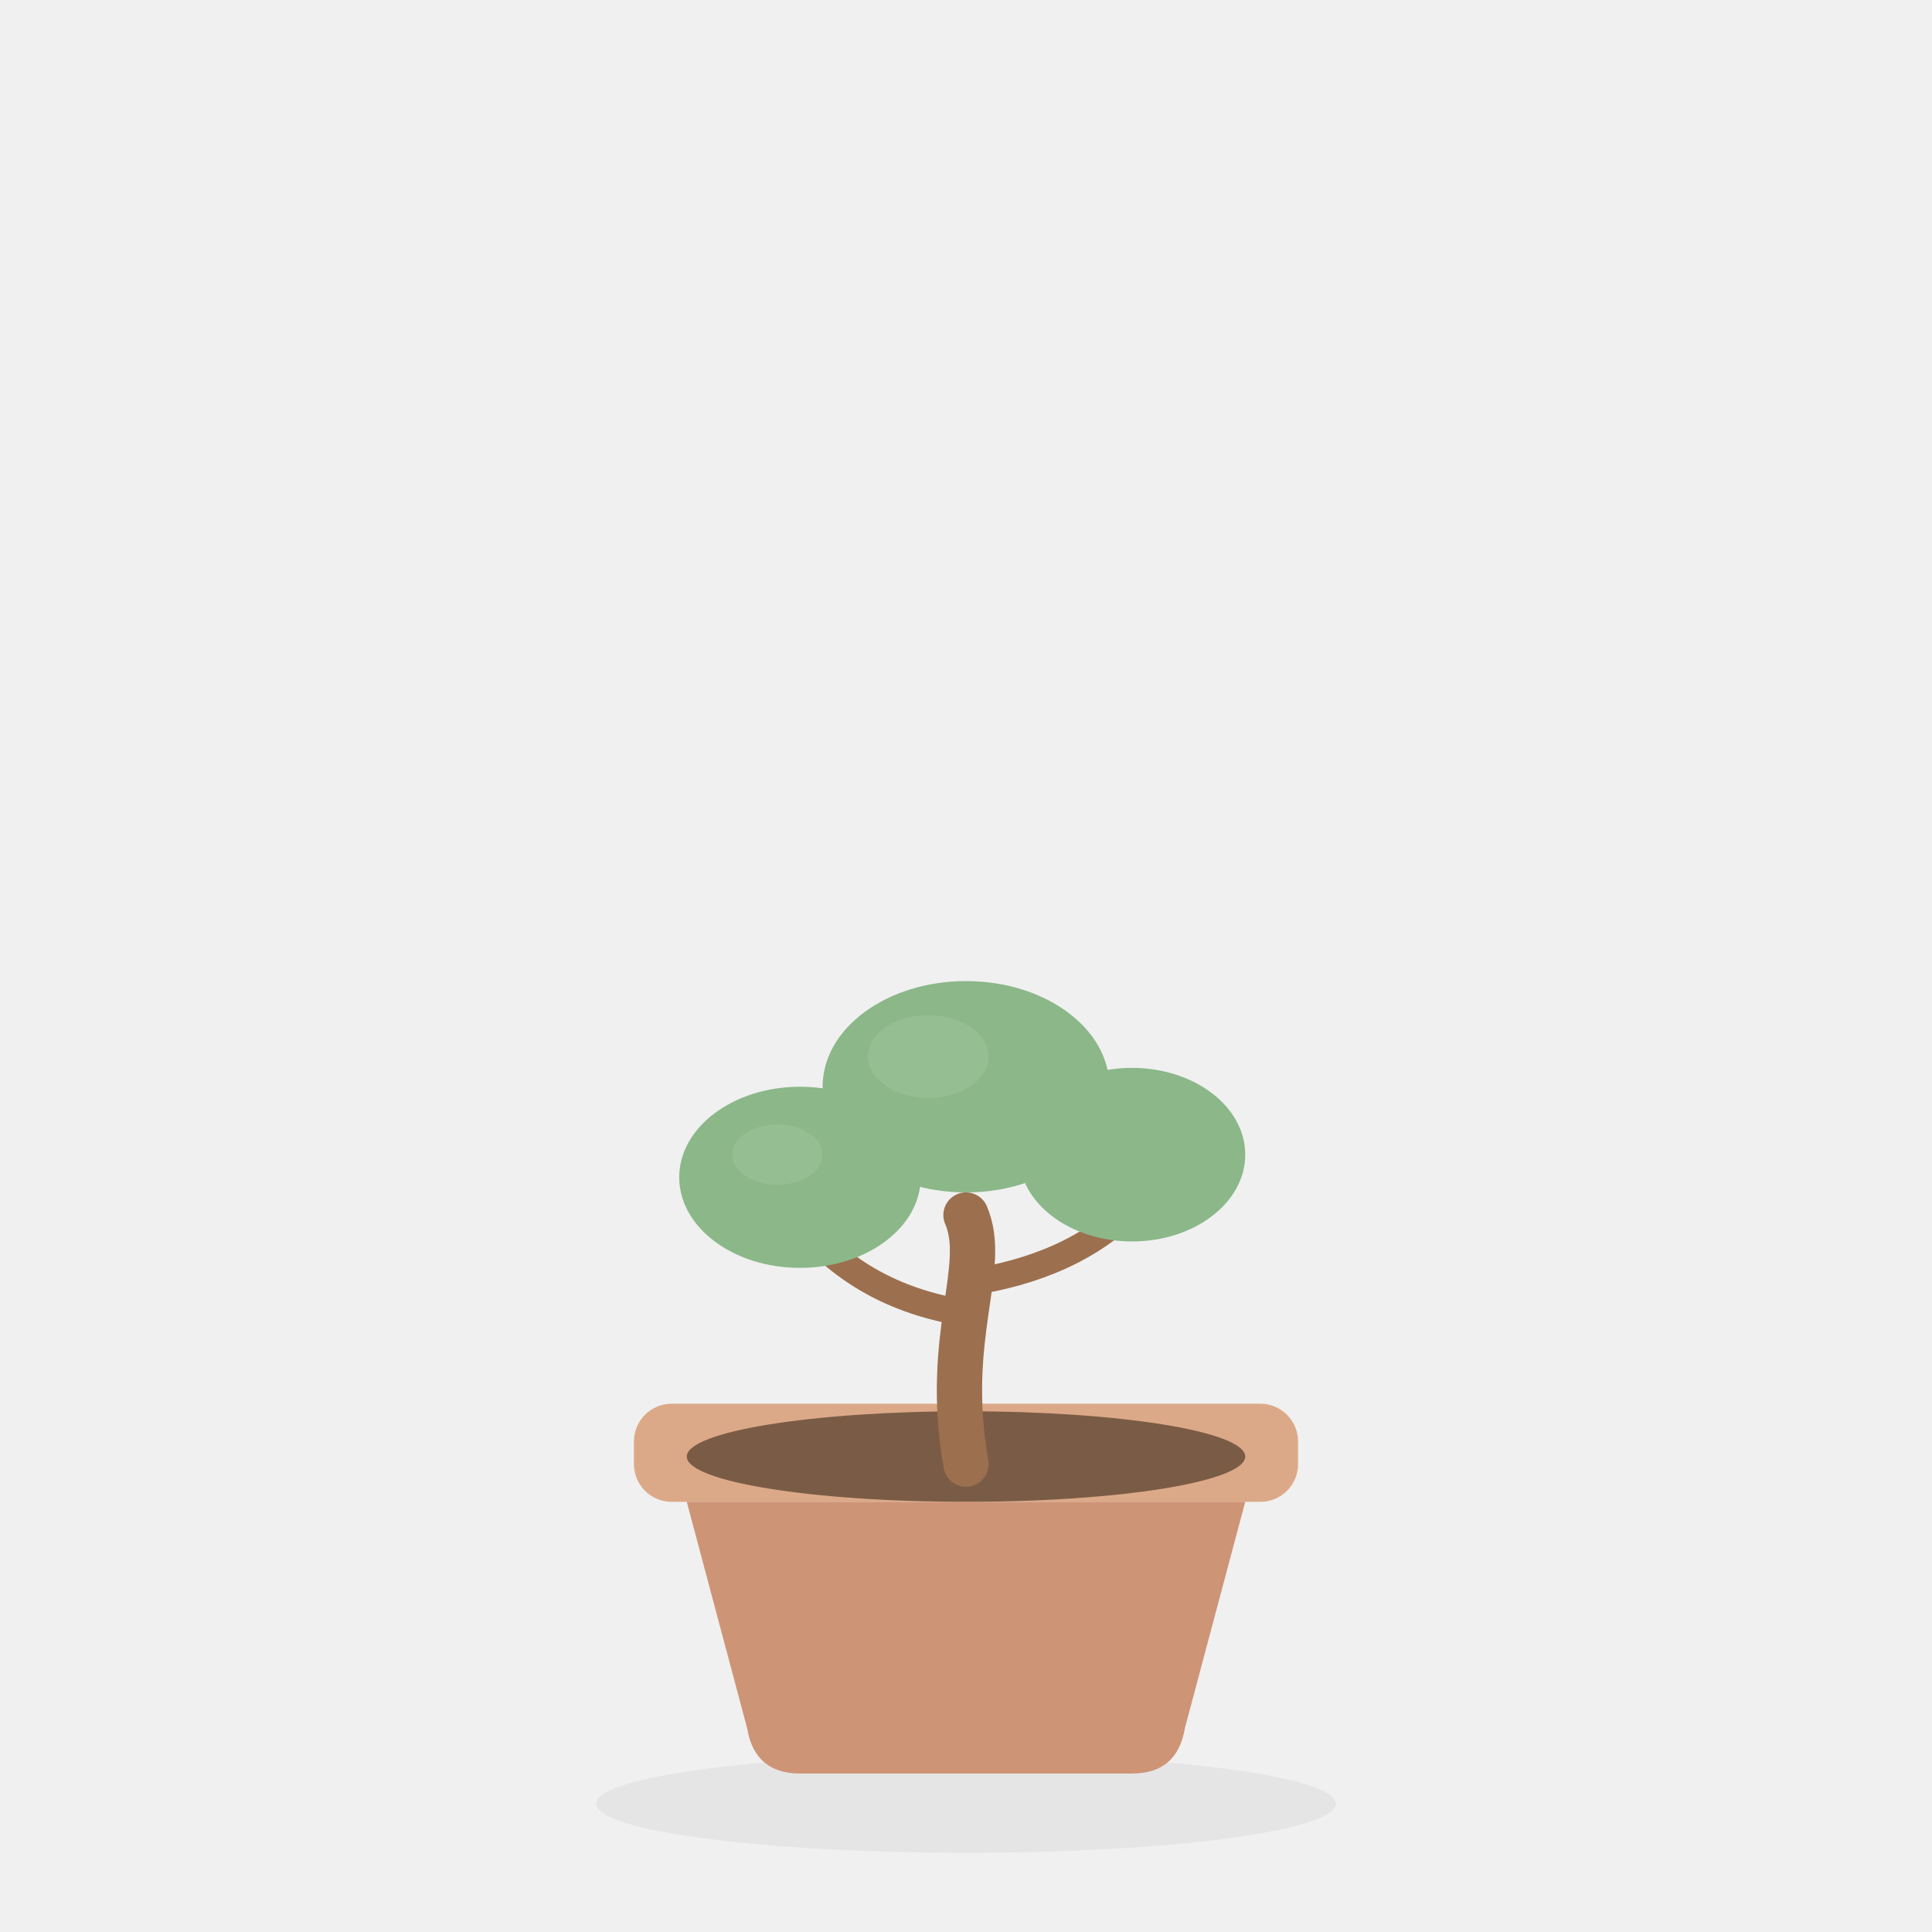
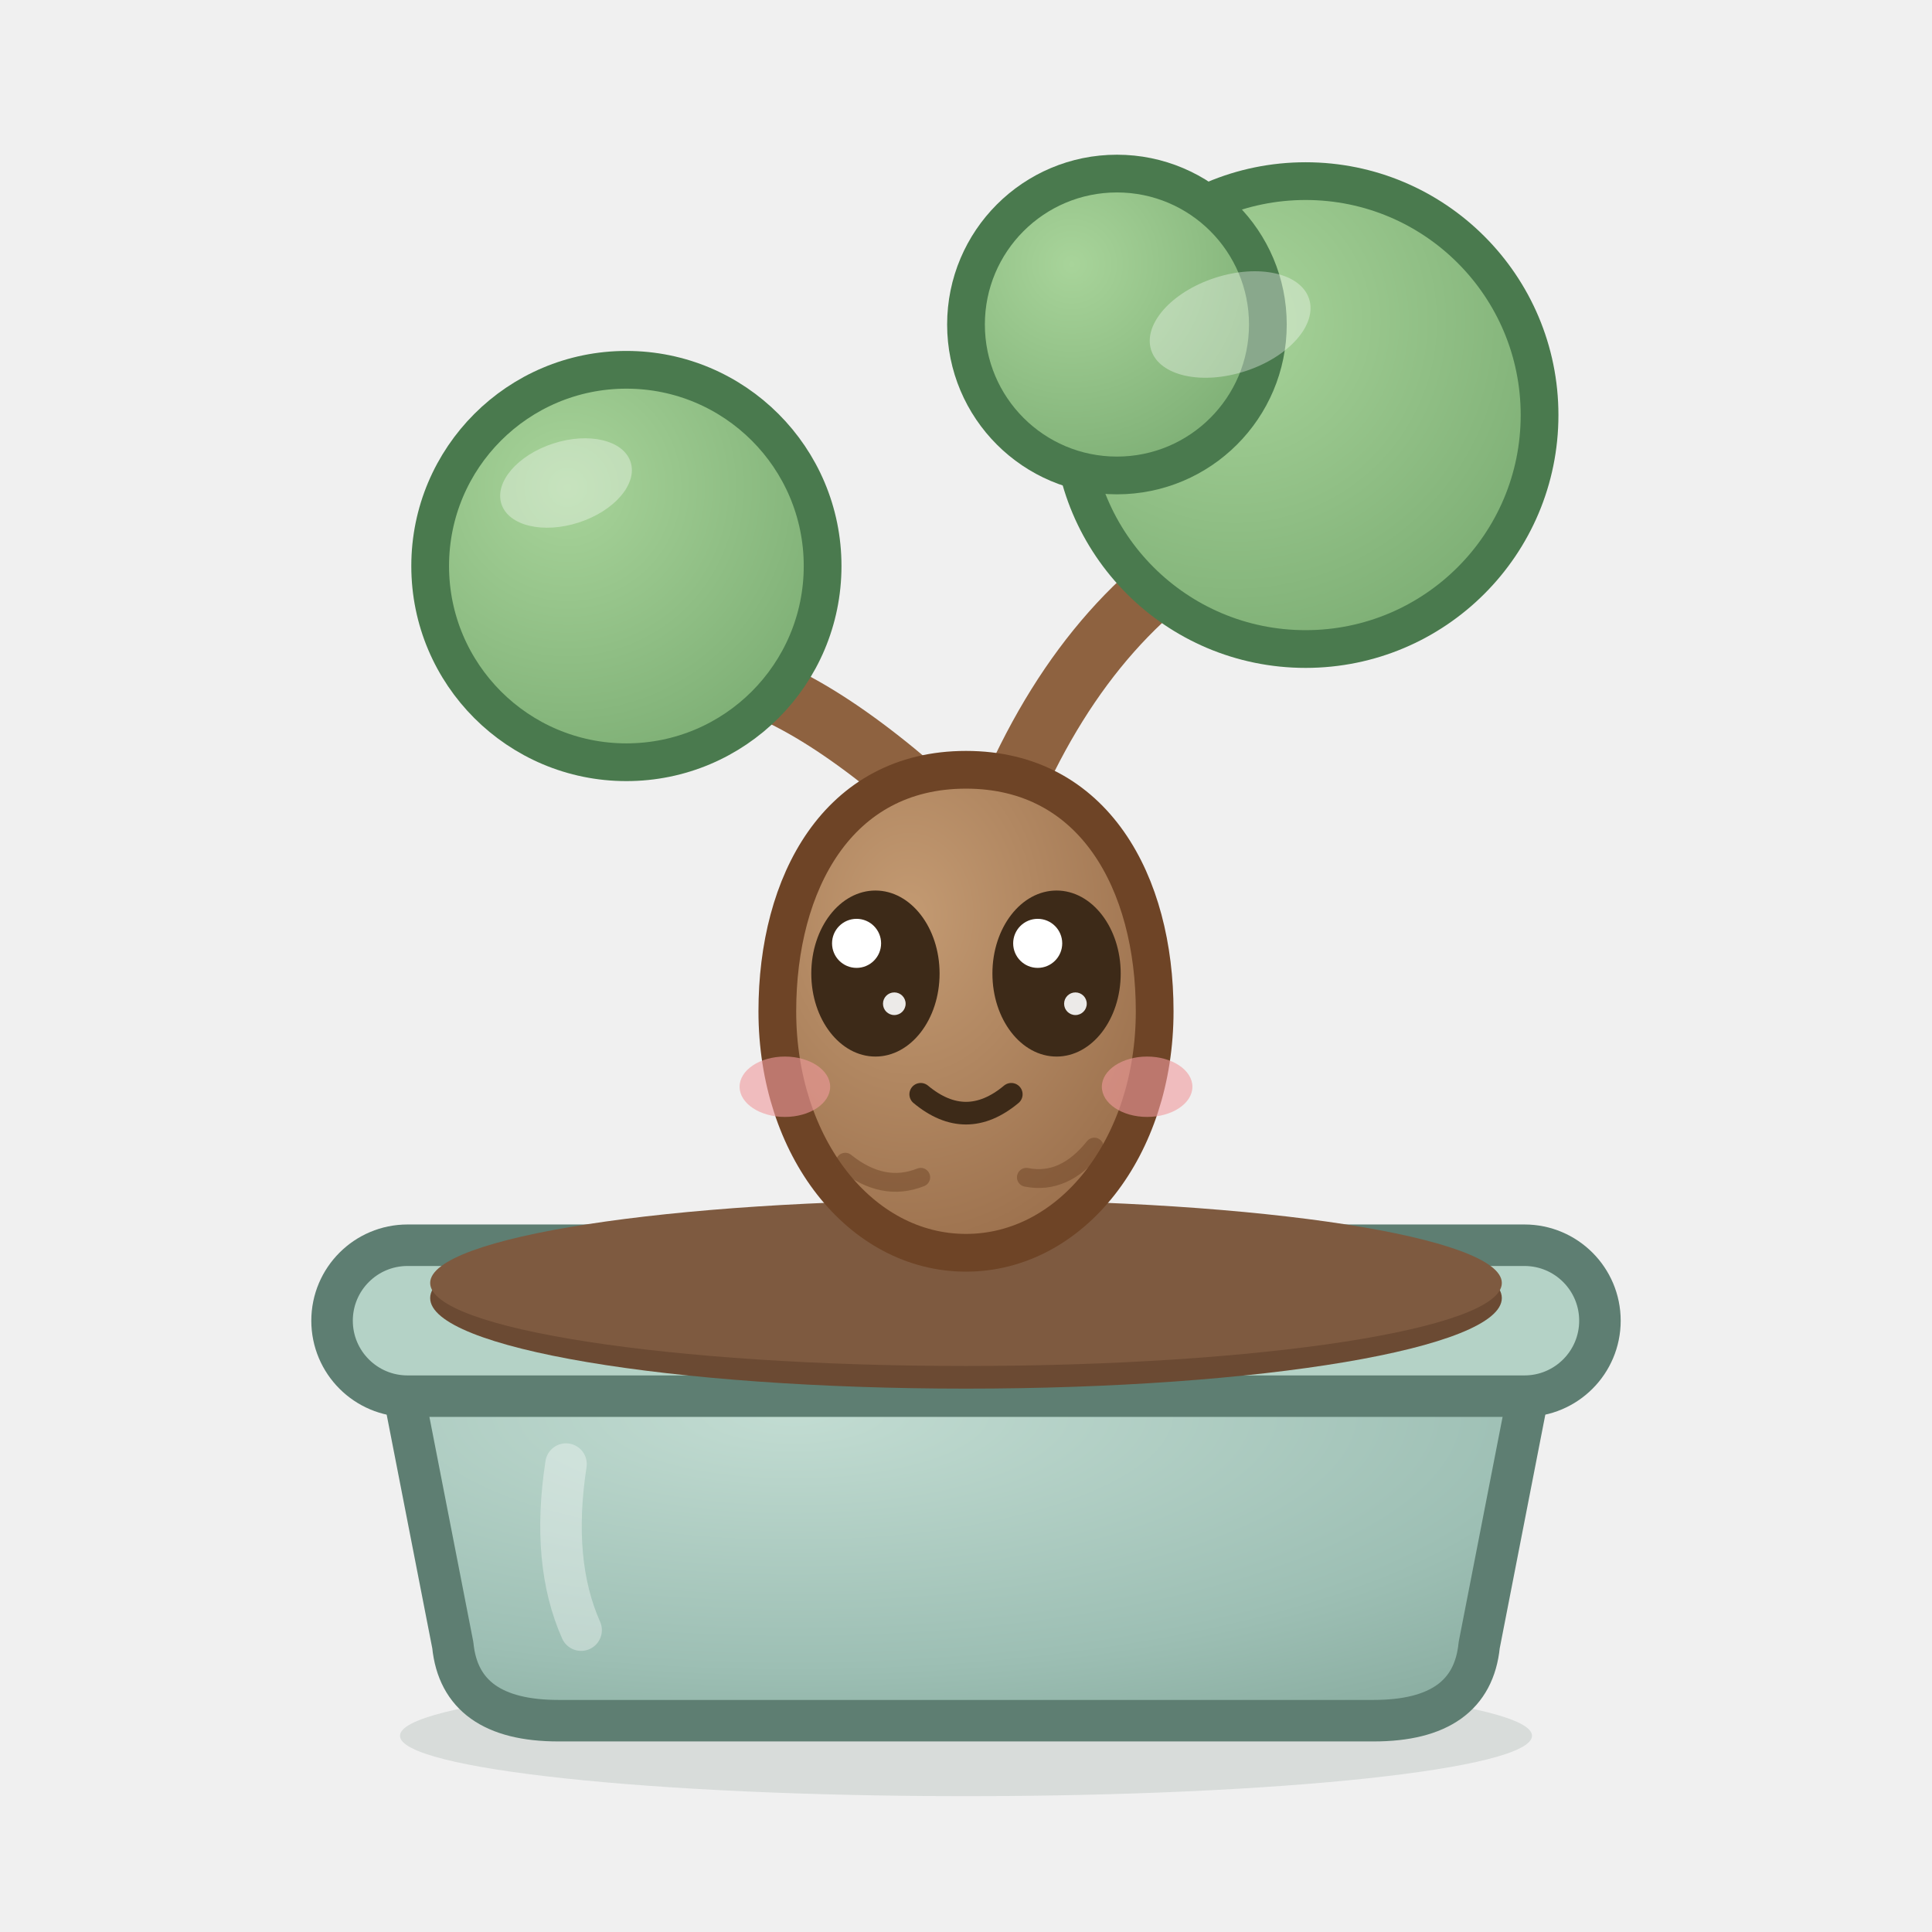
<svg xmlns="http://www.w3.org/2000/svg" viewBox="0 0 512 512" fill="none">
-   <ellipse cx="256" cy="478" rx="98" ry="13" fill="#000000" opacity="0.05" />
-   <rect x="168" y="372" width="176" height="26" rx="10" fill="#DCA988" />
-   <path d="M182 398 L198 458 Q200 470 212 470 L300 470 Q312 470 314 458 L330 398 Z" fill="#CE9476" />
-   <ellipse cx="256" cy="386" rx="74" ry="12" fill="#7A5C46" />
-   <path d="M256 388 C250 354 262 336 256 322" stroke="#9C6F4E" stroke-width="12" stroke-linecap="round" />
-   <path d="M256 348 Q230 344 214 326" stroke="#9C6F4E" stroke-width="7" fill="none" stroke-linecap="round" />
-   <path d="M256 340 Q284 336 300 320" stroke="#9C6F4E" stroke-width="7" fill="none" stroke-linecap="round" />
-   <g fill="#8BB789">
-     <ellipse cx="212" cy="312" rx="32" ry="24" />
-     <ellipse cx="300" cy="306" rx="30" ry="23" />
-     <ellipse cx="256" cy="288" rx="38" ry="28" />
-   </g>
-   <g fill="#9CC39A" opacity="0.55">
-     <ellipse cx="246" cy="280" rx="16" ry="11" />
-     <ellipse cx="206" cy="306" rx="12" ry="8" />
-   </g>
+   <defs>
+     <radialGradient id="bn3-pot" cx="0.35" cy="0.2" r="1.1">
+       <stop offset="0" stop-color="#C2DCD2" />
+       <stop offset="0.6" stop-color="#9DBFB4" />
+       <stop offset="1" stop-color="#7FA396" />
+     </radialGradient>
+     <radialGradient id="bn3-trunk" cx="0.35" cy="0.3" r="1">
+       <stop offset="0" stop-color="#C39A72" />
+       <stop offset="1" stop-color="#8E6240" />
+     </radialGradient>
+     <radialGradient id="bn3-leaf" cx="0.35" cy="0.3" r="1">
+       <stop offset="0" stop-color="#A8D49A" />
+       <stop offset="1" stop-color="#6FA268" />
+     </radialGradient>
+   </defs>
+   <ellipse cx="256" cy="460" rx="150" ry="16" fill="#3E5C50" opacity="0.14" />
+   <path d="M104 354 L 408 354 L 392 436 Q 390 456 364 456 L 148 456 Q 122 456 120 436 Z" fill="url(#bn3-pot)" stroke="#5E7E72" stroke-width="11" stroke-linejoin="round" />
+   <rect x="88" y="330" width="336" height="40" rx="20" fill="#B4D2C6" stroke="#5E7E72" stroke-width="11" />
+   <path d="M150 388 q-4 26 4 44" stroke="#FFFFFF" stroke-width="11" stroke-linecap="round" opacity="0.35" />
+   <ellipse cx="256" cy="344" rx="142" ry="24" fill="#6B4A33" />
+   <ellipse cx="256" cy="340" rx="142" ry="22" fill="#7E5A40" />
+   <path d="M268 210 Q 290 160 330 140 M 246 212 Q 210 180 186 178" stroke="#8E6240" stroke-width="16" fill="none" stroke-linecap="round" />
+   <circle cx="346" cy="110" r="62" fill="url(#bn3-leaf)" stroke="#4A7A4E" stroke-width="10" />
+   <circle cx="296" cy="86" r="40" fill="url(#bn3-leaf)" stroke="#4A7A4E" stroke-width="10" />
+   <circle cx="166" cy="150" r="52" fill="url(#bn3-leaf)" stroke="#4A7A4E" stroke-width="10" />
+   <ellipse cx="326" cy="86" rx="22" ry="13" fill="#FFFFFF" opacity="0.35" transform="rotate(-18 326 86)" />
+   <ellipse cx="150" cy="128" rx="18" ry="11" fill="#FFFFFF" opacity="0.35" transform="rotate(-18 150 128)" />
+   <path d="M256 204 C 222 204 206 234 206 268 C 206 304 228 332 256 332 C 284 332 306 304 306 268 C 306 234 290 204 256 204 Z" fill="url(#bn3-trunk)" stroke="#6E4426" stroke-width="10" />
+   <path d="M224 308 q10 8 20 4 M290 304 q-8 10 -18 8" stroke="#6E4426" stroke-width="5" fill="none" stroke-linecap="round" opacity="0.5" />
+   <ellipse cx="232" cy="258" rx="17" ry="22" fill="#3D2A18" />
+   <circle cx="227" cy="250" r="6.5" fill="#FFFFFF" />
+   <circle cx="237" cy="266" r="3" fill="#FFFFFF" opacity="0.9" />
+   <ellipse cx="280" cy="258" rx="17" ry="22" fill="#3D2A18" />
+   <circle cx="275" cy="250" r="6.5" fill="#FFFFFF" />
+   <circle cx="285" cy="266" r="3" fill="#FFFFFF" opacity="0.9" />
+   <path d="M244 290 q12 10 24 0" stroke="#3D2A18" stroke-width="6" fill="none" stroke-linecap="round" />
+   <ellipse cx="208" cy="288" rx="12" ry="8" fill="#F09A9C" opacity="0.6" />
+   <ellipse cx="304" cy="288" rx="12" ry="8" fill="#F09A9C" opacity="0.6" />
</svg>
